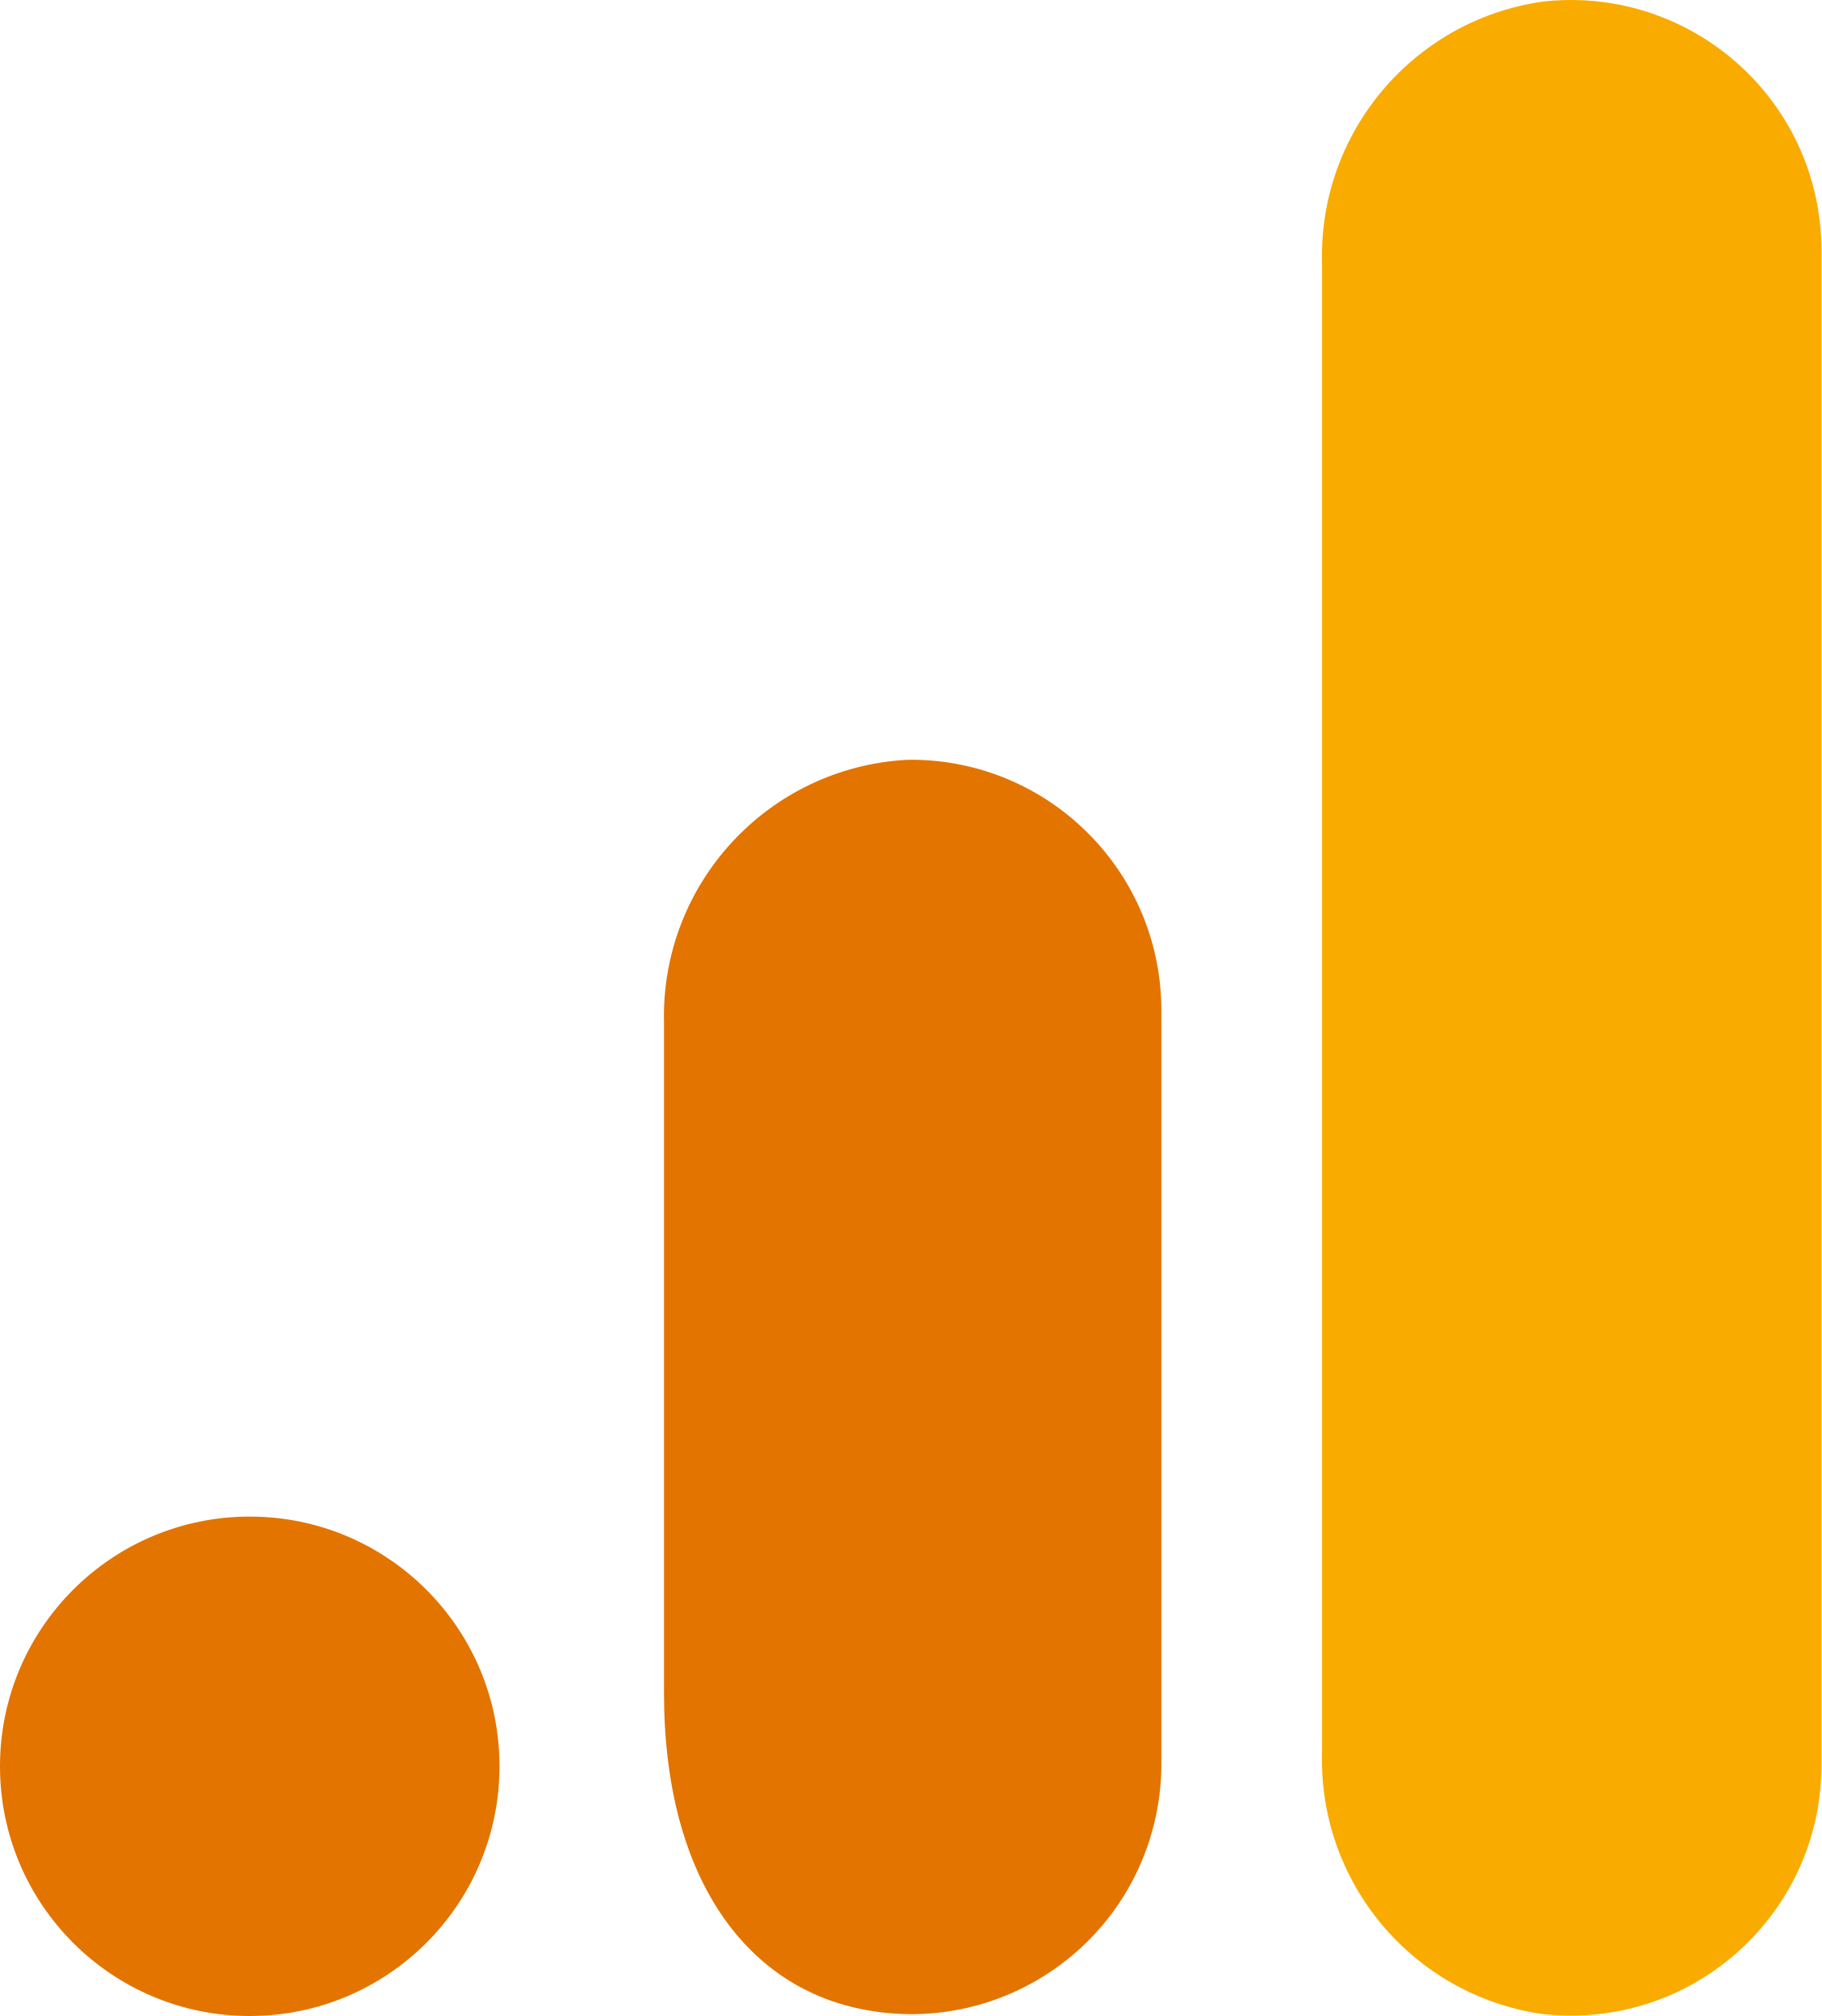
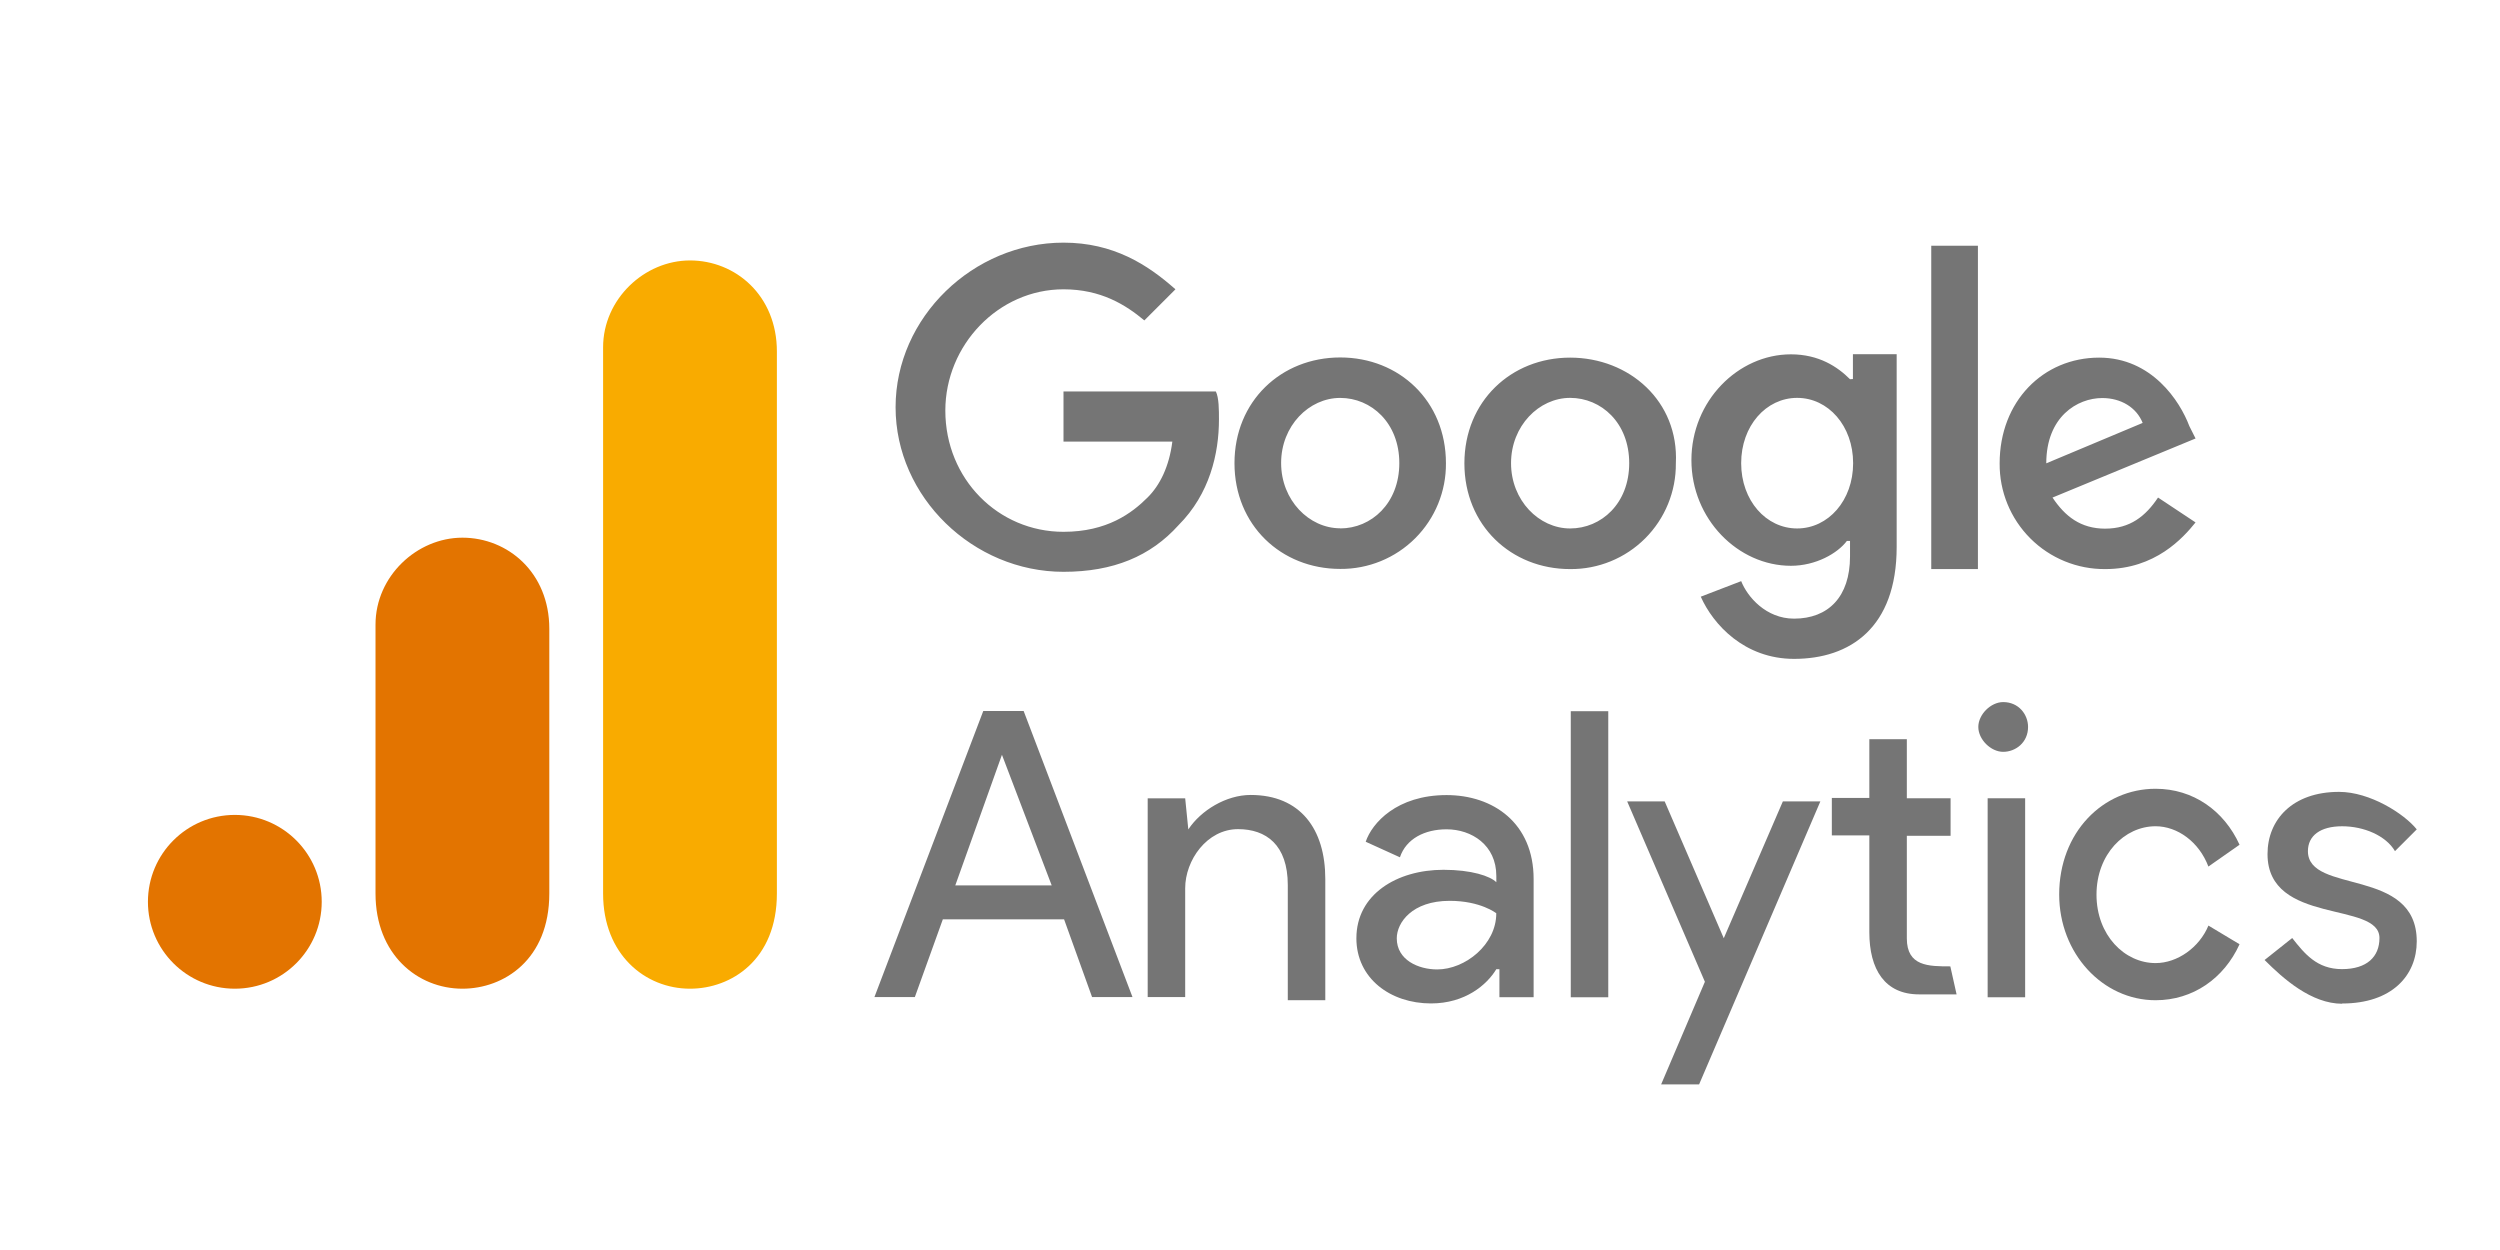
- <svg xmlns="http://www.w3.org/2000/svg" version="1.1" id="Layer_1" x="0px" y="0px" viewBox="0 0 2195.9 2430.9" style="enable-background:new 0 0 2195.9 2430.9;" xml:space="preserve">
-   <style type="text/css">
- 	.st0{fill:#F9AB00;}
- 	.st1{fill:#E37400;}
- </style>
-   <g>
-     <path class="st0" d="M2195.9,2126.7c0.9,166.9-133.7,302.8-300.5,303.7c-12.4,0.1-24.9-0.6-37.2-2.1   c-154.8-22.9-268.2-157.6-264.4-314V316.1c-3.7-156.6,110-291.3,264.9-314c165.7-19.4,315.8,99.2,335.2,264.9   c1.4,12.2,2.1,24.4,2,36.7L2195.9,2126.7z" />
-     <path class="st1" d="M301.1,1828.7c166.3,0,301.1,134.8,301.1,301.1c0,166.3-134.8,301.1-301.1,301.1   C134.8,2430.9,0,2296.1,0,2129.8C0,1963.5,134.8,1828.7,301.1,1828.7z M1093.3,916.2c-167.1,9.2-296.7,149.3-292.8,316.6v808.7   c0,219.5,96.6,352.7,238.1,381.1c163.3,33.1,322.4-72.4,355.5-235.7c4.1-20,6.1-40.3,6-60.7v-907.4   c0.3-166.9-134.7-302.4-301.6-302.7C1096.8,916.1,1095,916.1,1093.3,916.2z" />
+ <svg xmlns="http://www.w3.org/2000/svg" viewBox="26 -29 120 60" width="120" height="60">
+   <linearGradient gradientUnits="userSpaceOnUse" x1="173.867" y1="-72.65" x2="216.749" y2="-72.65">
+     <stop offset="0" stop-color="#e96f0b" />
+     <stop offset="1" stop-color="#f37901" />
+   </linearGradient>
+   <g fill="#757575">
+     <path d="M74.093 7.228l2.388 6.27h-4.627l2.24-6.27zm-.896-2.1l-5.224 13.73h1.94l1.343-3.73h5.82l1.343 3.73h1.94l-5.224-13.73h-1.94zm28.2 13.742h1.8V5.138h-1.8v13.73zm-18.35-8.07c.597-.896 1.8-1.642 2.985-1.642 2.388 0 3.582 1.642 3.582 4.03v5.82h-1.8v-5.522c0-1.94-1.045-2.687-2.388-2.687-1.493 0-2.537 1.493-2.537 2.836v5.224h-1.8V9.32h1.8l.15 1.493zm8.06 5.234c0-2.1 1.94-3.284 4.18-3.284 1.343 0 2.24.3 2.537.597v-.3c0-1.493-1.194-2.24-2.388-2.24-1.045 0-1.94.448-2.24 1.343l-1.642-.746c.3-.896 1.493-2.24 3.88-2.24 2.24 0 4.18 1.343 4.18 4.03v5.672h-1.642v-1.343h-.15c-.448.746-1.493 1.642-3.134 1.642-1.94 0-3.582-1.194-3.582-3.134m6.716-1.194s-.746-.597-2.24-.597c-1.8 0-2.537 1.045-2.537 1.8 0 1.045 1.045 1.493 1.94 1.493 1.343 0 2.836-1.194 2.836-2.687" />
+     <path d="M105.735 23.05l2.1-4.925-3.73-8.657h1.8l2.836 6.567 2.836-6.567h1.8l-5.82 13.582h-1.8zm26.27-10.45c-.448-1.194-1.493-1.94-2.537-1.94-1.493 0-2.836 1.343-2.836 3.284s1.343 3.284 2.836 3.284c1.045 0 2.1-.746 2.537-1.8l1.493.896c-.746 1.642-2.24 2.687-4.03 2.687-2.537 0-4.627-2.24-4.627-5.075 0-2.985 2.1-5.075 4.627-5.075 1.8 0 3.284 1.045 4.03 2.687l-1.493 1.045z" fill-rule="evenodd" />
+     <path d="M138.422 19.168c2.388 0 3.582-1.343 3.582-2.985 0-3.582-5.224-2.24-5.224-4.328 0-.746.597-1.194 1.642-1.194s2.1.448 2.537 1.194l1.045-1.045c-.597-.746-2.24-1.8-3.73-1.8-2.24 0-3.433 1.343-3.433 2.985 0 3.433 5.373 2.24 5.373 4.03 0 .896-.597 1.493-1.8 1.493s-1.8-.746-2.388-1.493L134.7 17.08c.896.896 2.24 2.1 3.73 2.1zm-17.015-.298h1.8V9.318h-1.8v9.552z" />
+     <path d="M122.153 4.7c.746 0 1.194.597 1.194 1.194 0 .746-.597 1.194-1.194 1.194s-1.194-.597-1.194-1.194.597-1.194 1.194-1.194zm-2.537 12.687l.3 1.343h-1.8c-1.642 0-2.388-1.194-2.388-2.985V11.1h-1.8V9.3h1.8V6.482h1.8v2.836h2.1v1.8h-2.1v4.925c0 1.343 1.045 1.343 2.1 1.343z" fill-rule="evenodd" />
+     <path d="M77.048-10.042v2.24h5.224c-.15 1.194-.597 2.1-1.194 2.687-.746.746-1.94 1.642-4.03 1.642-3.134 0-5.672-2.537-5.672-5.82 0-3.134 2.537-5.82 5.672-5.82 1.8 0 2.985.746 3.88 1.493l1.493-1.493c-1.343-1.194-2.985-2.24-5.373-2.24-4.328 0-8.06 3.582-8.06 7.9s3.73 7.9 8.06 7.9c2.388 0 4.18-.746 5.522-2.24 1.493-1.493 1.94-3.433 1.94-5.075 0-.448 0-1.045-.15-1.343h-7.313zm13.282-1.8c-2.836 0-5.075 2.1-5.075 5.075s2.24 5.075 5.075 5.075a5.03 5.03 0 0 0 5.075-5.075c0-2.985-2.24-5.075-5.075-5.075zm0 8.2c-1.493 0-2.836-1.343-2.836-3.134S88.837-9.9 90.33-9.9s2.837 1.2 2.837 3.13-1.343 3.134-2.836 3.134zm24.47-7.156c-.597-.597-1.493-1.194-2.836-1.194-2.537 0-4.776 2.24-4.776 5.075s2.24 5.075 4.776 5.075c1.194 0 2.24-.597 2.687-1.194h.15v.746c0 1.94-1.045 2.985-2.687 2.985-1.343 0-2.24-1.045-2.537-1.8l-1.94.746c.597 1.343 2.1 2.985 4.478 2.985 2.687 0 4.925-1.493 4.925-5.373V-12h-2.1v1.194zm-2.537 7.164c-1.493 0-2.687-1.343-2.687-3.134s1.194-3.134 2.687-3.134 2.687 1.343 2.687 3.134-1.194 3.134-2.687 3.134zm-10.897-8.2c-2.836 0-5.075 2.1-5.075 5.075s2.24 5.075 5.075 5.075a5.03 5.03 0 0 0 5.075-5.075c.15-2.985-2.24-5.075-5.075-5.075zm0 8.2c-1.493 0-2.836-1.343-2.836-3.134s1.343-3.134 2.836-3.134 2.836 1.194 2.836 3.134-1.343 3.134-2.836 3.134zM118.7-17.206h2.24v15.522h-2.24v-15.522zm8.358 13.582c-1.194 0-1.94-.597-2.537-1.493l6.866-2.836-.3-.597c-.448-1.194-1.8-3.284-4.328-3.284-2.687 0-4.776 2.1-4.776 5.075a5.03 5.03 0 0 0 5.075 5.075c2.388 0 3.73-1.493 4.328-2.24l-1.8-1.194c-.597.896-1.343 1.493-2.537 1.493zm-.15-6.27c.896 0 1.642.448 1.94 1.194l-4.627 1.94c0-2.24 1.493-3.134 2.687-3.134z" />
+   </g>
+   <g transform="matrix(.198617 0 0 .198616 29.12844 -18.08775)">
+     <path d="M130 29v132c0 14.77 10.2 23 21 23 10 0 21-7 21-23V30c0-13.54-10-22-21-22s-21 9.33-21 21z" fill="#f9ab00" />
+     <g fill="#e37400">
+       <path d="M75 96v65c0 14.77 10.2 23 21 23 10 0 21-7 21-23V97c0-13.54-10-22-21-22s-21 9.33-21 21z" />
+       <circle r="21" cy="163" cx="41" />
+     </g>
  </g>
</svg>
